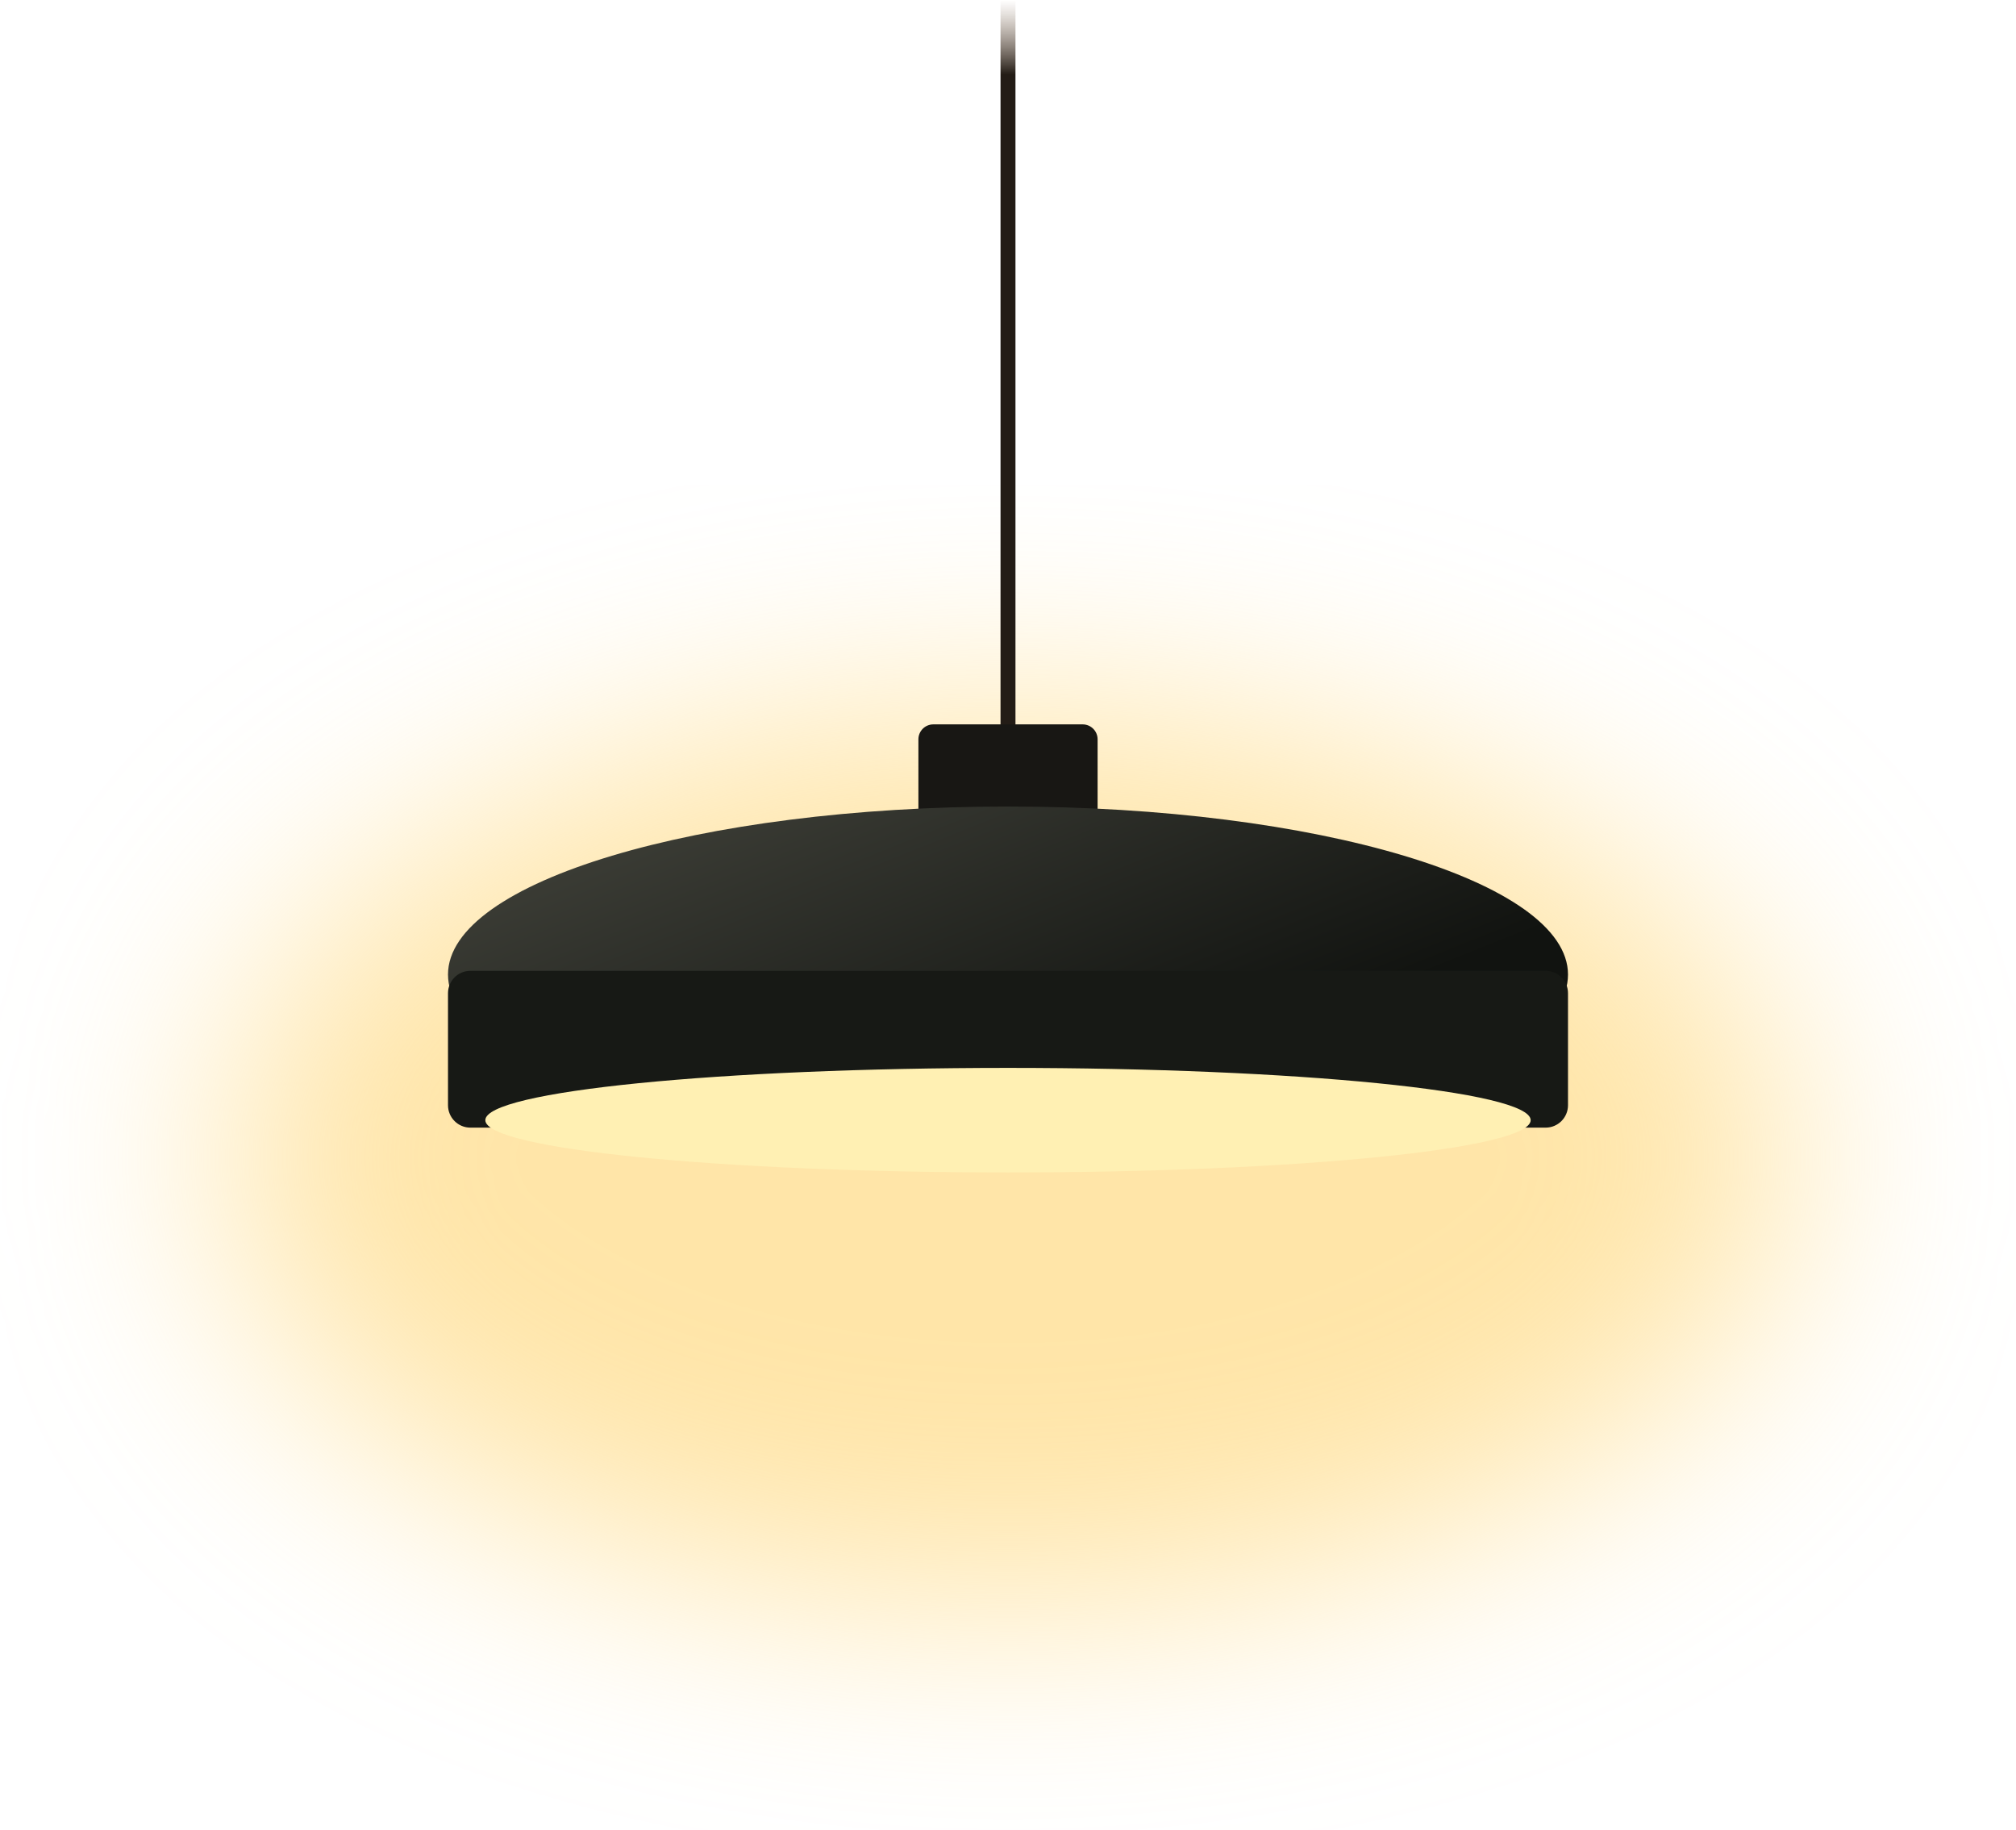
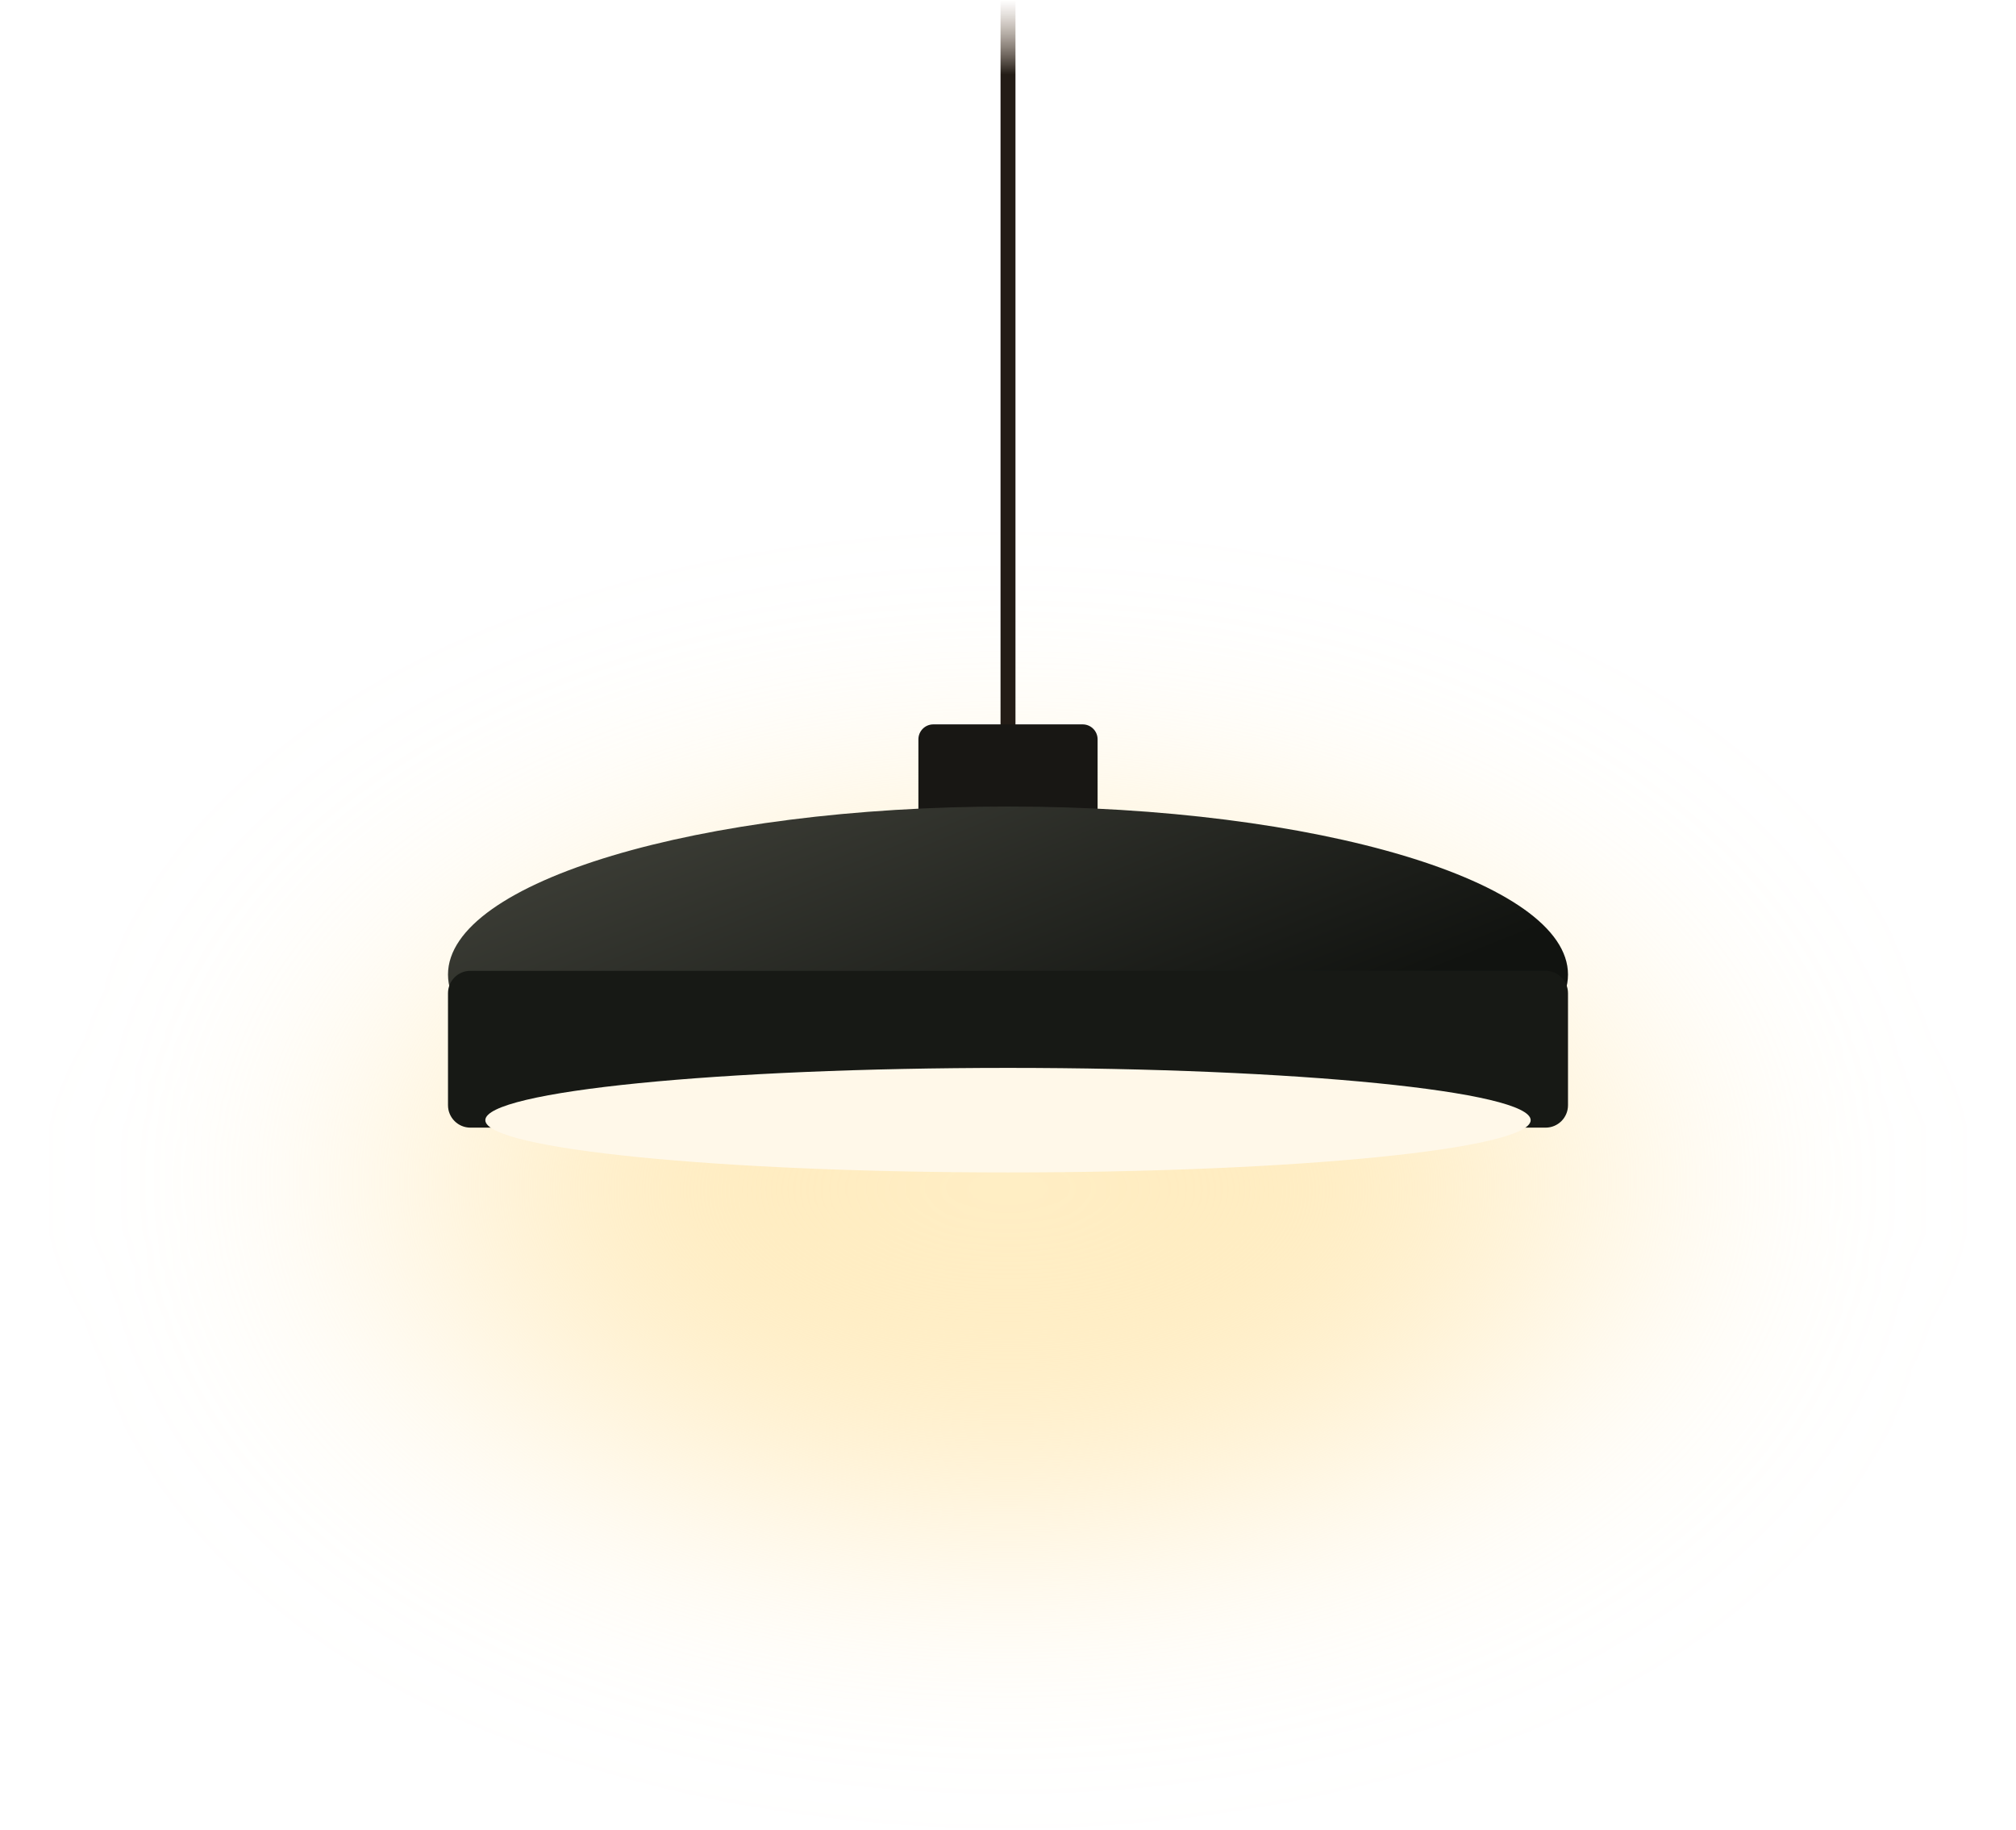
<svg xmlns="http://www.w3.org/2000/svg" preserveAspectRatio="none" overflow="visible" style="display: block;" width="270" height="245" viewBox="0 0 270 245" fill="none">
  <g id="íëí¸ ì¡°ëª">
    <g id="ë¹" filter="url(#filter0_f_0_9)">
-       <ellipse cx="135" cy="155" rx="105" ry="60" fill="#FFD36A" fill-opacity="0.58" />
+       <ellipse cx="135" cy="158" rx="105" ry="60" fill="url(#lamp-glow)" fill-opacity="0.92" />
+       <ellipse cx="135" cy="163" rx="64" ry="22" fill="#FFF1CF" fill-opacity="0.32" />
    </g>
    <g id="ì ì ">
      <rect width="2" height="104" transform="translate(134)" fill="url(#paint0_linear_0_9)" />
    </g>
    <g id="ìì¼">
      <rect x="123" y="97" width="24" height="16" rx="2" fill="#181714" />
    </g>
    <ellipse id="ìì´ë" cx="135" cy="130.5" rx="75" ry="22.5" fill="url(#paint1_linear_0_9)" />
    <g id="ìì´ë ìë">
      <rect x="60" y="130" width="150" height="21" rx="3" fill="#171915" />
    </g>
-     <ellipse id="ë°ê´ë©´" cx="135" cy="150" rx="70" ry="7" fill="#FFF0B3" />
+     <ellipse id="ë°ê´ë©´" cx="135" cy="150" rx="70" ry="7" fill="#FFF8E9" />
  </g>
  <defs>
+     <radialGradient id="lamp-glow">
+       <stop offset="0" stop-color="#FFF1CF" />
+       <stop offset="0.38" stop-color="#FFE2A1" stop-opacity="0.9" />
+       <stop offset="1" stop-color="#FFE2A1" stop-opacity="0" />
+     </radialGradient>
    <filter id="filter0_f_0_9" x="0" y="65" width="270" height="180" filterUnits="userSpaceOnUse" color-interpolation-filters="sRGB">
      <feFlood flood-opacity="0" result="BackgroundImageFix" />
      <feBlend mode="normal" in="SourceGraphic" in2="BackgroundImageFix" result="shape" />
      <feGaussianBlur stdDeviation="15" result="effect1_foregroundBlur_0_9" />
    </filter>
    <linearGradient id="paint0_linear_0_9" x1="1" y1="0" x2="1" y2="104" gradientUnits="userSpaceOnUse">
      <stop stop-color="#896E56" stop-opacity="0" />
      <stop offset="0.096" stop-color="#231C16" />
    </linearGradient>
    <linearGradient id="paint1_linear_0_9" x1="51" y1="111.6" x2="76.862" y2="176.255" gradientUnits="userSpaceOnUse">
      <stop stop-color="#44453D" />
      <stop offset="1" stop-color="#111310" />
    </linearGradient>
  </defs>
</svg>
